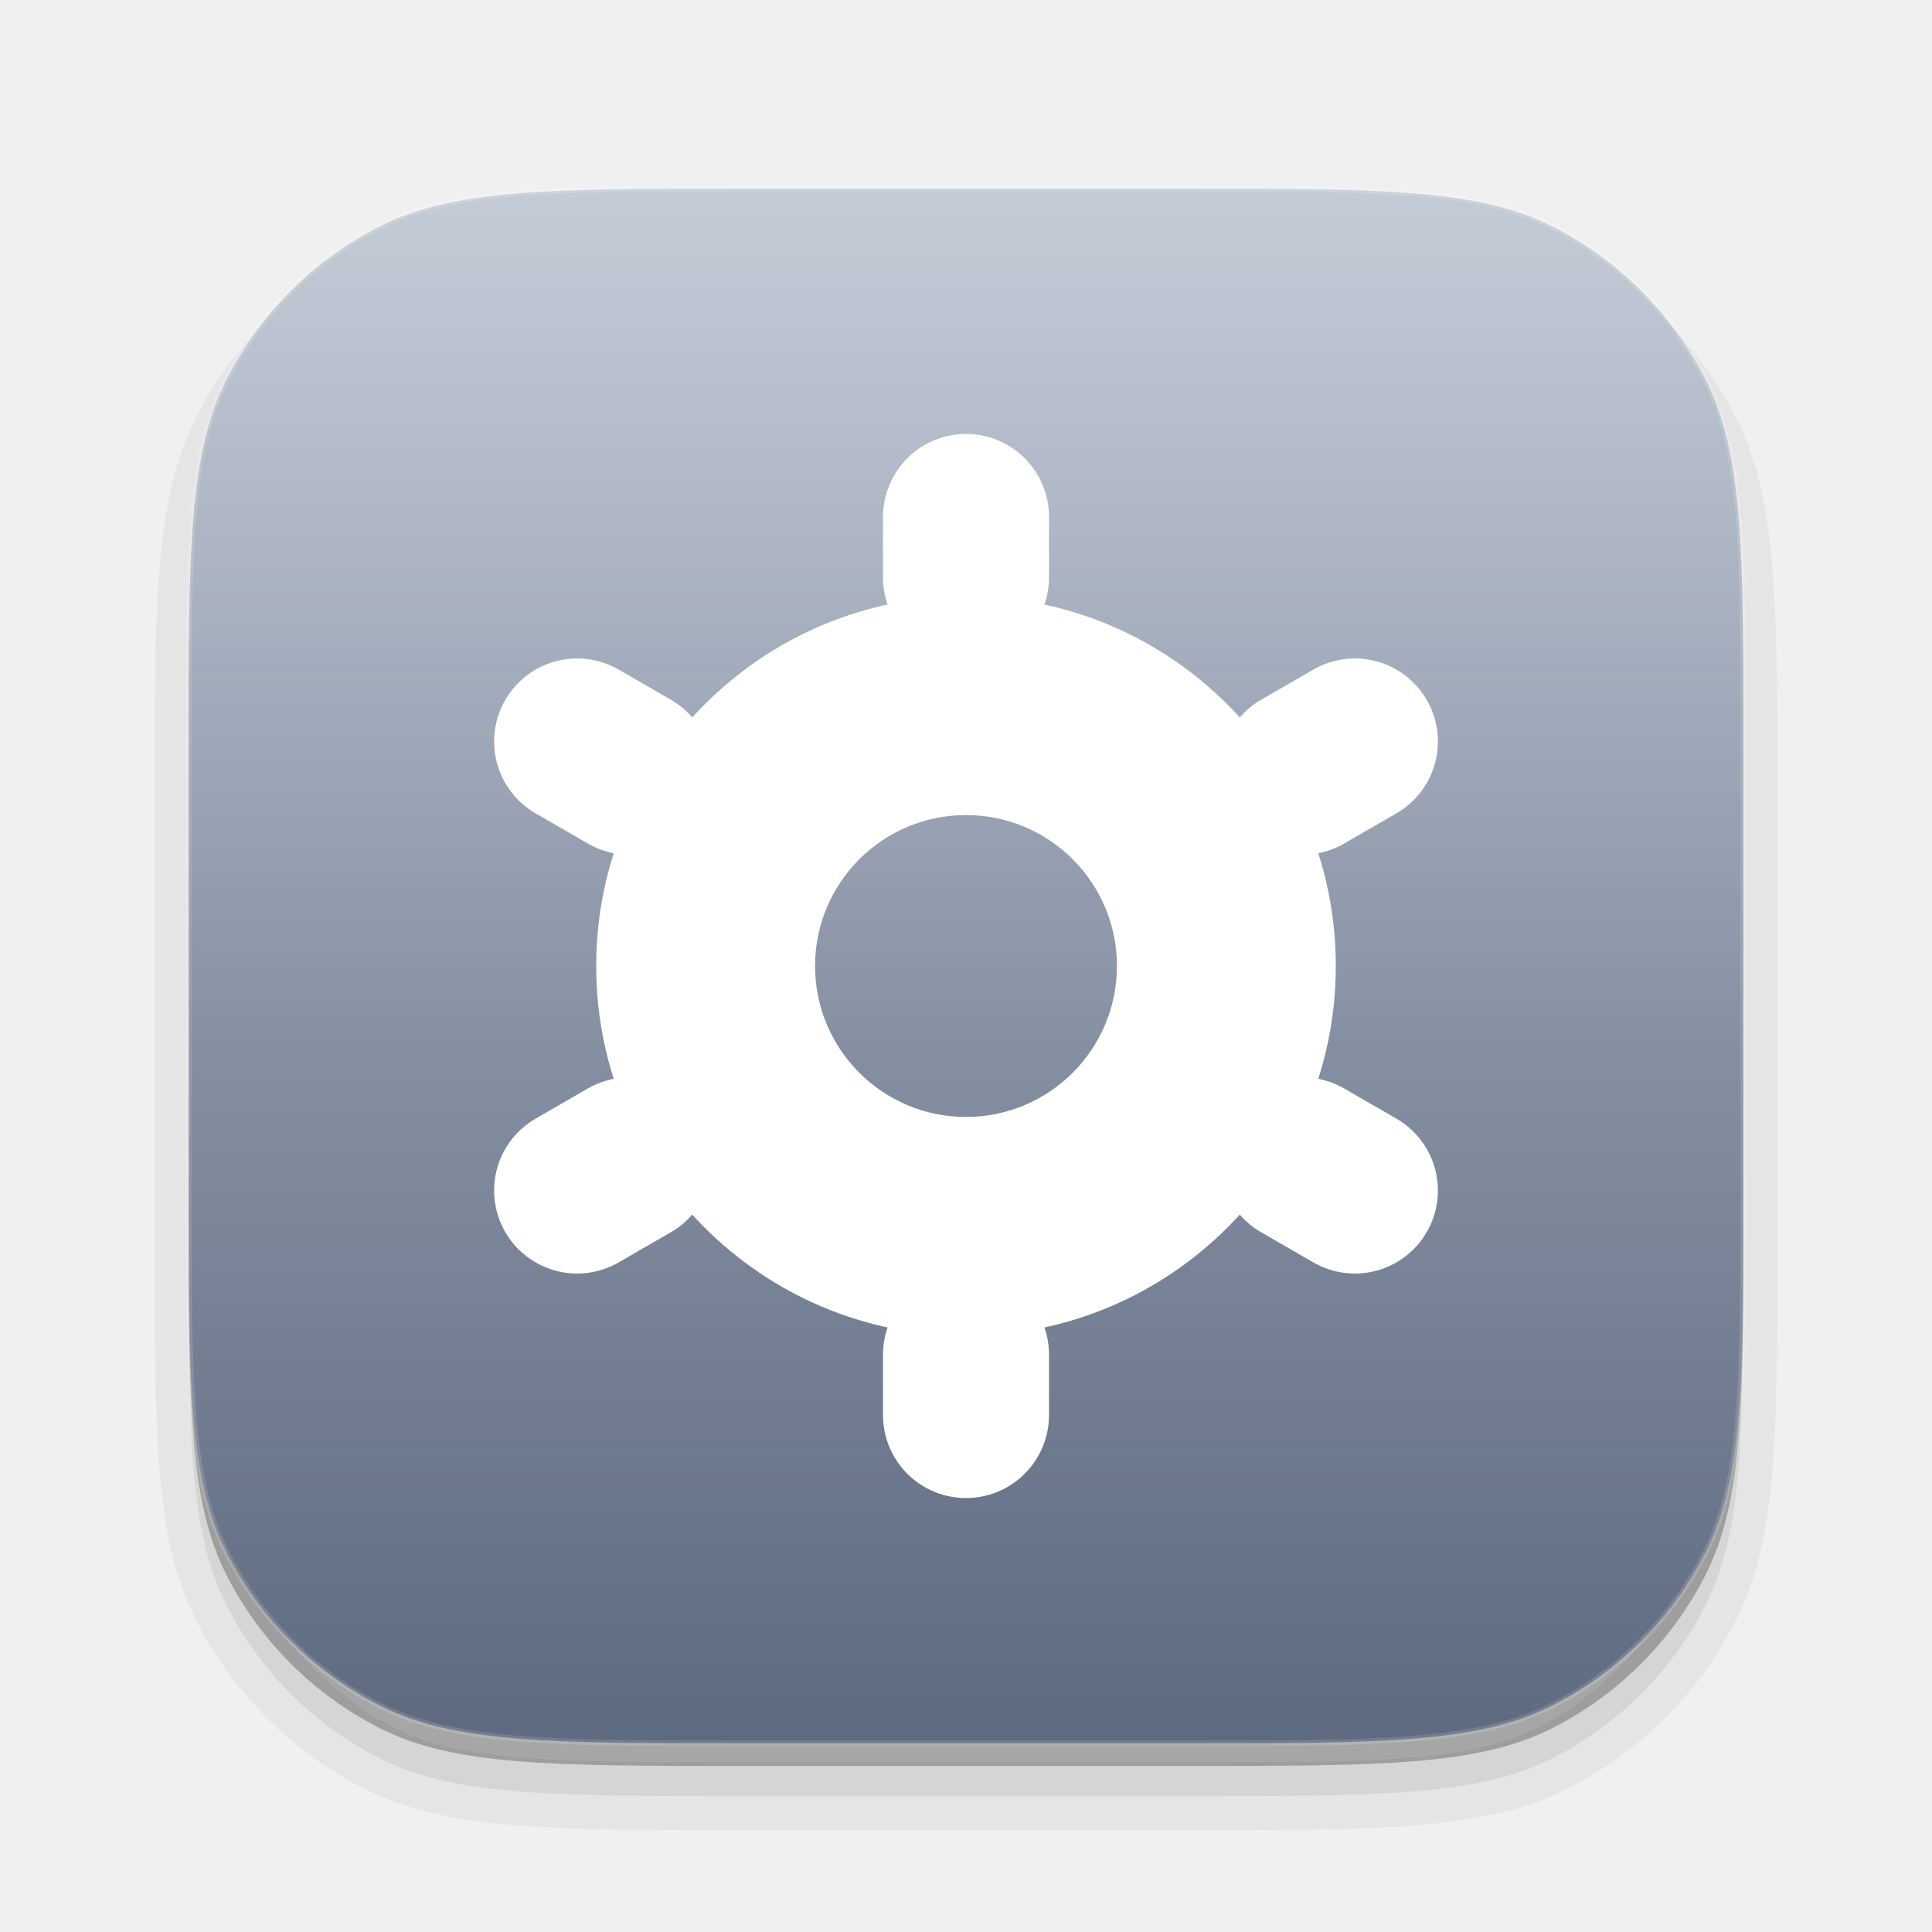
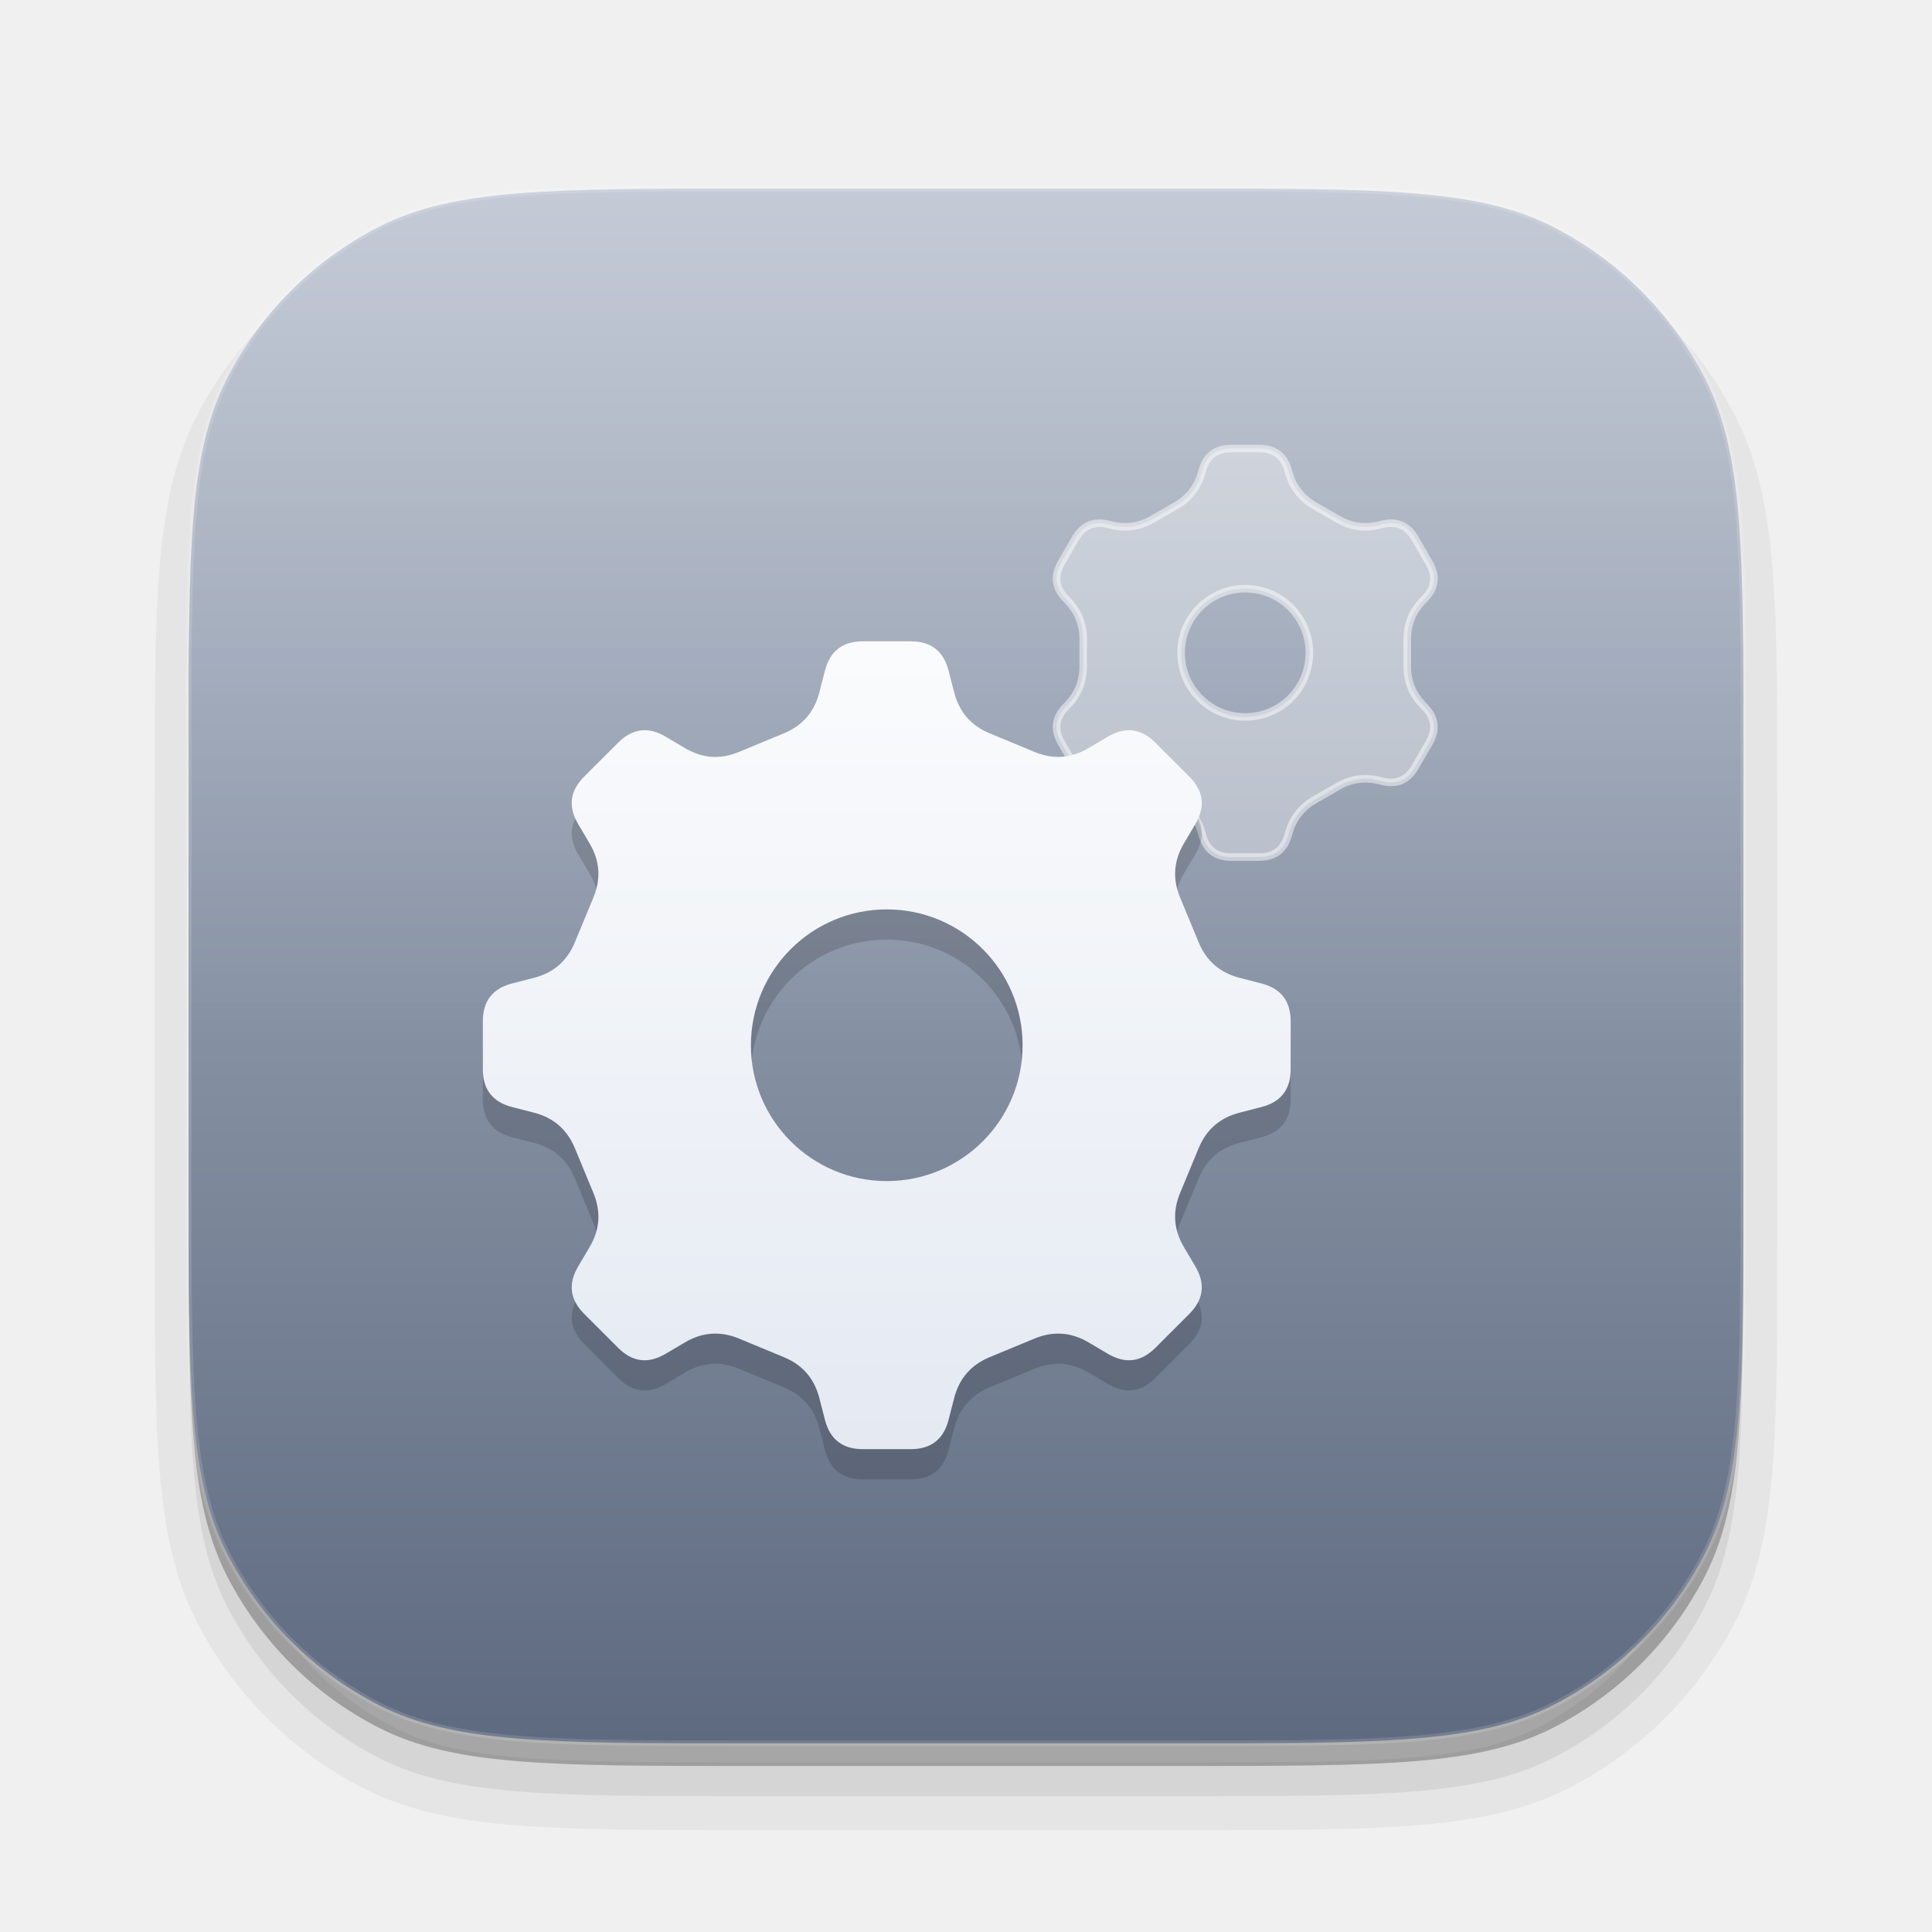
<svg xmlns="http://www.w3.org/2000/svg" viewBox="0 0 1024 1024">
  <defs>
    <linearGradient id="bg" x1="512" y1="100" x2="512" y2="924" gradientUnits="userSpaceOnUse">
      <stop offset="0" stop-color="#B4BDCC" />
      <stop offset="1" stop-color="#5E6A80" />
    </linearGradient>
    <linearGradient id="hl" x1="512" y1="100" x2="512" y2="560" gradientUnits="userSpaceOnUse">
      <stop offset="0" stop-color="#FFFFFF" stop-opacity=".22" />
      <stop offset="1" stop-color="#FFFFFF" stop-opacity="0" />
    </linearGradient>
+     <linearGradient id="gl" x1="512" y1="252" x2="512" y2="772" gradientUnits="userSpaceOnUse">
+       <stop offset="0" stop-color="#FFFFFF" />
+       <stop offset="1" stop-color="#E4E9F2" />
+     </linearGradient>
  </defs>
  <path d="M628 128c103.61 0 155.41 0 194.99 20.16a185 185 0 0 1 80.85 80.85c20.16 39.57 20.16 91.38 20.16 194.99L924 656c0 103.61 0 155.41 -20.16 194.99a185 185 0 0 1 -80.85 80.85c-39.57 20.16 -91.38 20.16 -194.99 20.16L396 952c-103.61 0 -155.41 0 -194.99 -20.16a185 185 0 0 1 -80.85 -80.85c-20.16 -39.57 -20.16 -91.38 -20.16 -194.99L100 424c0 -103.61 0 -155.41 20.16 -194.99a185 185 0 0 1 80.85 -80.85c39.57 -20.16 91.38 -20.16 194.99 -20.16z" fill="#000000" fill-opacity=".07" stroke="#000000" stroke-opacity=".05" stroke-width="36" stroke-linejoin="round" />
  <path d="M628 112c103.61 0 155.41 0 194.99 20.16a185 185 0 0 1 80.85 80.85c20.16 39.57 20.16 91.38 20.16 194.99L924 640c0 103.61 0 155.41 -20.16 194.99a185 185 0 0 1 -80.85 80.85c-39.57 20.16 -91.38 20.16 -194.99 20.16L396 936c-103.61 0 -155.41 0 -194.99 -20.16a185 185 0 0 1 -80.85 -80.85c-20.16 -39.57 -20.16 -91.38 -20.16 -194.99L100 408c0 -103.61 0 -155.41 20.16 -194.99a185 185 0 0 1 80.85 -80.85c39.57 -20.16 91.38 -20.16 194.99 -20.16z" fill="#000000" fill-opacity=".26" />
  <path d="M628 100c103.61 0 155.41 0 194.99 20.16a185 185 0 0 1 80.85 80.85c20.16 39.57 20.16 91.38 20.16 194.99L924 628c0 103.61 0 155.41 -20.16 194.99a185 185 0 0 1 -80.85 80.85c-39.57 20.16 -91.38 20.16 -194.99 20.16L396 924c-103.61 0 -155.41 0 -194.99 -20.16a185 185 0 0 1 -80.85 -80.85c-20.16 -39.57 -20.16 -91.38 -20.16 -194.99L100 396c0 -103.61 0 -155.41 20.16 -194.99a185 185 0 0 1 80.85 -80.85c39.57 -20.16 91.38 -20.16 194.99 -20.16z" fill="url(#bg)" />
  <path d="M628 100c103.61 0 155.41 0 194.99 20.16a185 185 0 0 1 80.85 80.85c20.16 39.57 20.16 91.38 20.16 194.99L924 628c0 103.61 0 155.41 -20.16 194.99a185 185 0 0 1 -80.85 80.85c-39.57 20.16 -91.38 20.16 -194.99 20.16L396 924c-103.61 0 -155.41 0 -194.99 -20.16a185 185 0 0 1 -80.85 -80.85c-20.16 -39.57 -20.16 -91.38 -20.16 -194.99L100 396c0 -103.61 0 -155.41 20.16 -194.99a185 185 0 0 1 80.85 -80.85c39.57 -20.16 91.38 -20.16 194.99 -20.16z" fill="url(#hl)" />
  <path d="M628 100c103.61 0 155.41 0 194.99 20.16a185 185 0 0 1 80.85 80.85c20.16 39.57 20.16 91.38 20.16 194.99L924 628c0 103.61 0 155.41 -20.16 194.99a185 185 0 0 1 -80.85 80.85c-39.57 20.16 -91.38 20.16 -194.99 20.16L396 924c-103.61 0 -155.41 0 -194.99 -20.16a185 185 0 0 1 -80.85 -80.85c-20.16 -39.57 -20.16 -91.38 -20.16 -194.99L100 396c0 -103.61 0 -155.41 20.16 -194.99a185 185 0 0 1 80.85 -80.85c39.57 -20.16 91.38 -20.16 194.99 -20.16z" fill="none" stroke="#FFFFFF" stroke-opacity=".14" stroke-width="3" />
-   <path d="M316 512a196 196 0 1 0 392 0a196 196 0 1 0 -392 0zM432 512a80 80 0 1 0 160 0a80 80 0 1 0 -160 0z" fill="#FFFFFF" fill-rule="evenodd" />
-   <path d="M512 306L512 274M690.4 409L718.11 393M690.4 615L718.11 631M512 718L512 750M333.6 615L305.89 631M333.6 409L305.89 393" fill="none" stroke="#FFFFFF" stroke-width="88" stroke-linecap="round" stroke-linejoin="round" />
+   <path d="M623.29 268.03Q633.68 262.03 636.94 250.48L637.27 249.29Q640.52 237.74 652.52 237.74L667.48 237.74Q679.48 237.74 682.73 249.29L683.06 250.48Q686.32 262.03 696.71 268.03L709.17 275.22Q719.57 281.22 731.19 278.26L732.39 277.96Q744.02 275 750.02 285.39L757.5 298.35Q763.5 308.74 755.12 317.33L754.26 318.21Q745.88 326.8 745.88 338.8L745.88 353.2Q745.88 365.2 754.26 373.79L755.12 374.67Q763.5 383.26 757.5 393.65L750.02 406.61Q744.02 417 732.39 414.04L731.19 413.74Q719.57 410.78 709.17 416.78L696.71 423.97Q686.32 429.97 683.06 441.52L682.73 442.71Q679.48 454.26 667.48 454.26L652.52 454.26Q640.52 454.26 637.27 442.71L636.94 441.52Q633.68 429.97 623.29 423.97L610.83 416.78Q600.43 410.78 588.81 413.74L587.61 414.04Q575.98 417 569.98 406.61L562.5 393.65Q556.5 383.26 564.88 374.67L565.74 373.79Q574.12 365.2 574.12 353.2L574.12 338.8Q574.12 326.8 565.74 318.21L564.88 317.33Q556.5 308.74 562.5 298.35L569.98 285.39Q575.98 275 587.61 277.96L588.81 278.26Q600.43 281.22 610.83 275.22ZM626 346A34 34 0 1 0 694 346A34 34 0 1 0 626 346Z" fill="#FFFFFF" fill-opacity=".35" stroke="#FFFFFF" stroke-opacity=".5" stroke-width="4" fill-rule="evenodd" />
+   <path d="M415.48 404.67Q430.26 398.55 434.25 383.05L437.25 371.42Q441.25 355.92 457.25 355.92L482.75 355.92Q498.75 355.92 502.75 371.42L505.75 383.05Q509.74 398.55 524.52 404.67L548.35 414.54Q563.14 420.66 576.92 412.53L587.26 406.42Q601.04 398.29 612.36 409.61L630.39 427.64Q641.71 438.96 633.58 452.74L627.47 463.08Q619.34 476.86 625.46 491.65L635.33 515.48Q641.45 530.26 656.95 534.25L668.58 537.25Q684.08 541.25 684.08 557.25L684.08 582.75Q684.08 598.75 668.58 602.75L656.95 605.75Q641.45 609.74 635.33 624.52L625.46 648.35Q619.34 663.14 627.47 676.92L633.58 687.26Q641.71 701.04 630.39 712.36L612.36 730.39Q601.04 741.71 587.26 733.58L576.92 727.47Q563.14 719.34 548.35 725.46L524.52 735.33Q509.74 741.45 505.75 756.95L502.75 768.58Q498.75 784.08 482.75 784.08L457.25 784.08Q441.25 784.08 437.25 768.58L434.25 756.95Q430.26 741.45 415.48 735.33L391.65 725.46Q376.86 719.34 363.08 727.47L352.74 733.58Q338.96 741.71 327.64 730.39L309.61 712.36Q298.29 701.04 306.42 687.26L312.53 676.92Q320.66 663.14 314.54 648.35L304.67 624.52Q298.55 609.74 283.05 605.75L271.42 602.75Q255.92 598.75 255.92 582.75L255.92 557.25Q255.92 541.25 271.42 537.25L283.05 534.25Q298.55 530.26 304.67 515.48L314.54 491.65Q320.66 476.86 312.53 463.08L306.42 452.74Q298.29 438.96 309.61 427.64L327.64 409.61Q338.96 398.29 352.74 406.42L363.08 412.53Q376.86 420.66 391.65 414.54ZM398 570A72 72 0 1 0 542 570A72 72 0 1 0 398 570Z" fill="#000000" fill-opacity=".16" fill-rule="evenodd" />
+   <path d="M415.48 388.67Q430.26 382.55 434.25 367.05L437.25 355.42Q441.25 339.92 457.25 339.92L482.75 339.92Q498.75 339.92 502.75 355.42L505.75 367.05Q509.74 382.55 524.52 388.67L548.35 398.54Q563.14 404.66 576.92 396.53L587.26 390.42Q601.04 382.29 612.36 393.61L630.39 411.64Q641.71 422.96 633.58 436.74L627.47 447.08Q619.34 460.86 625.46 475.65L635.33 499.48Q641.45 514.26 656.95 518.25L668.58 521.25Q684.08 525.25 684.08 541.25L684.08 566.75Q684.08 582.75 668.58 586.75L656.95 589.75Q641.45 593.74 635.33 608.52L625.46 632.35Q619.34 647.14 627.47 660.92L633.58 671.26Q641.71 685.04 630.39 696.36L612.36 714.39Q601.04 725.71 587.26 717.58L576.92 711.47Q563.14 703.34 548.35 709.46L524.52 719.33Q509.74 725.45 505.75 740.95L502.75 752.58Q498.75 768.08 482.75 768.08L457.25 768.08Q441.25 768.08 437.25 752.58L434.25 740.95Q430.26 725.45 415.48 719.33L391.65 709.46Q376.86 703.34 363.08 711.47L352.74 717.58Q338.96 725.71 327.64 714.39L309.61 696.36Q298.29 685.04 306.42 671.26L312.53 660.92Q320.66 647.14 314.54 632.35L304.67 608.52Q298.55 593.74 283.05 589.75L271.42 586.75Q255.92 582.75 255.92 566.75L255.92 541.25Q255.92 525.25 271.42 521.25L283.05 518.25Q298.55 514.26 304.67 499.48L314.54 475.65Q320.66 460.86 312.53 447.08L306.42 436.74Q298.29 422.96 309.61 411.64L327.64 393.61Q338.96 382.29 352.74 390.42L363.08 396.53Q376.86 404.66 391.65 398.54ZM398 554A72 72 0 1 0 542 554A72 72 0 1 0 398 554Z" fill="url(#gl)" fill-rule="evenodd" />
</svg>
